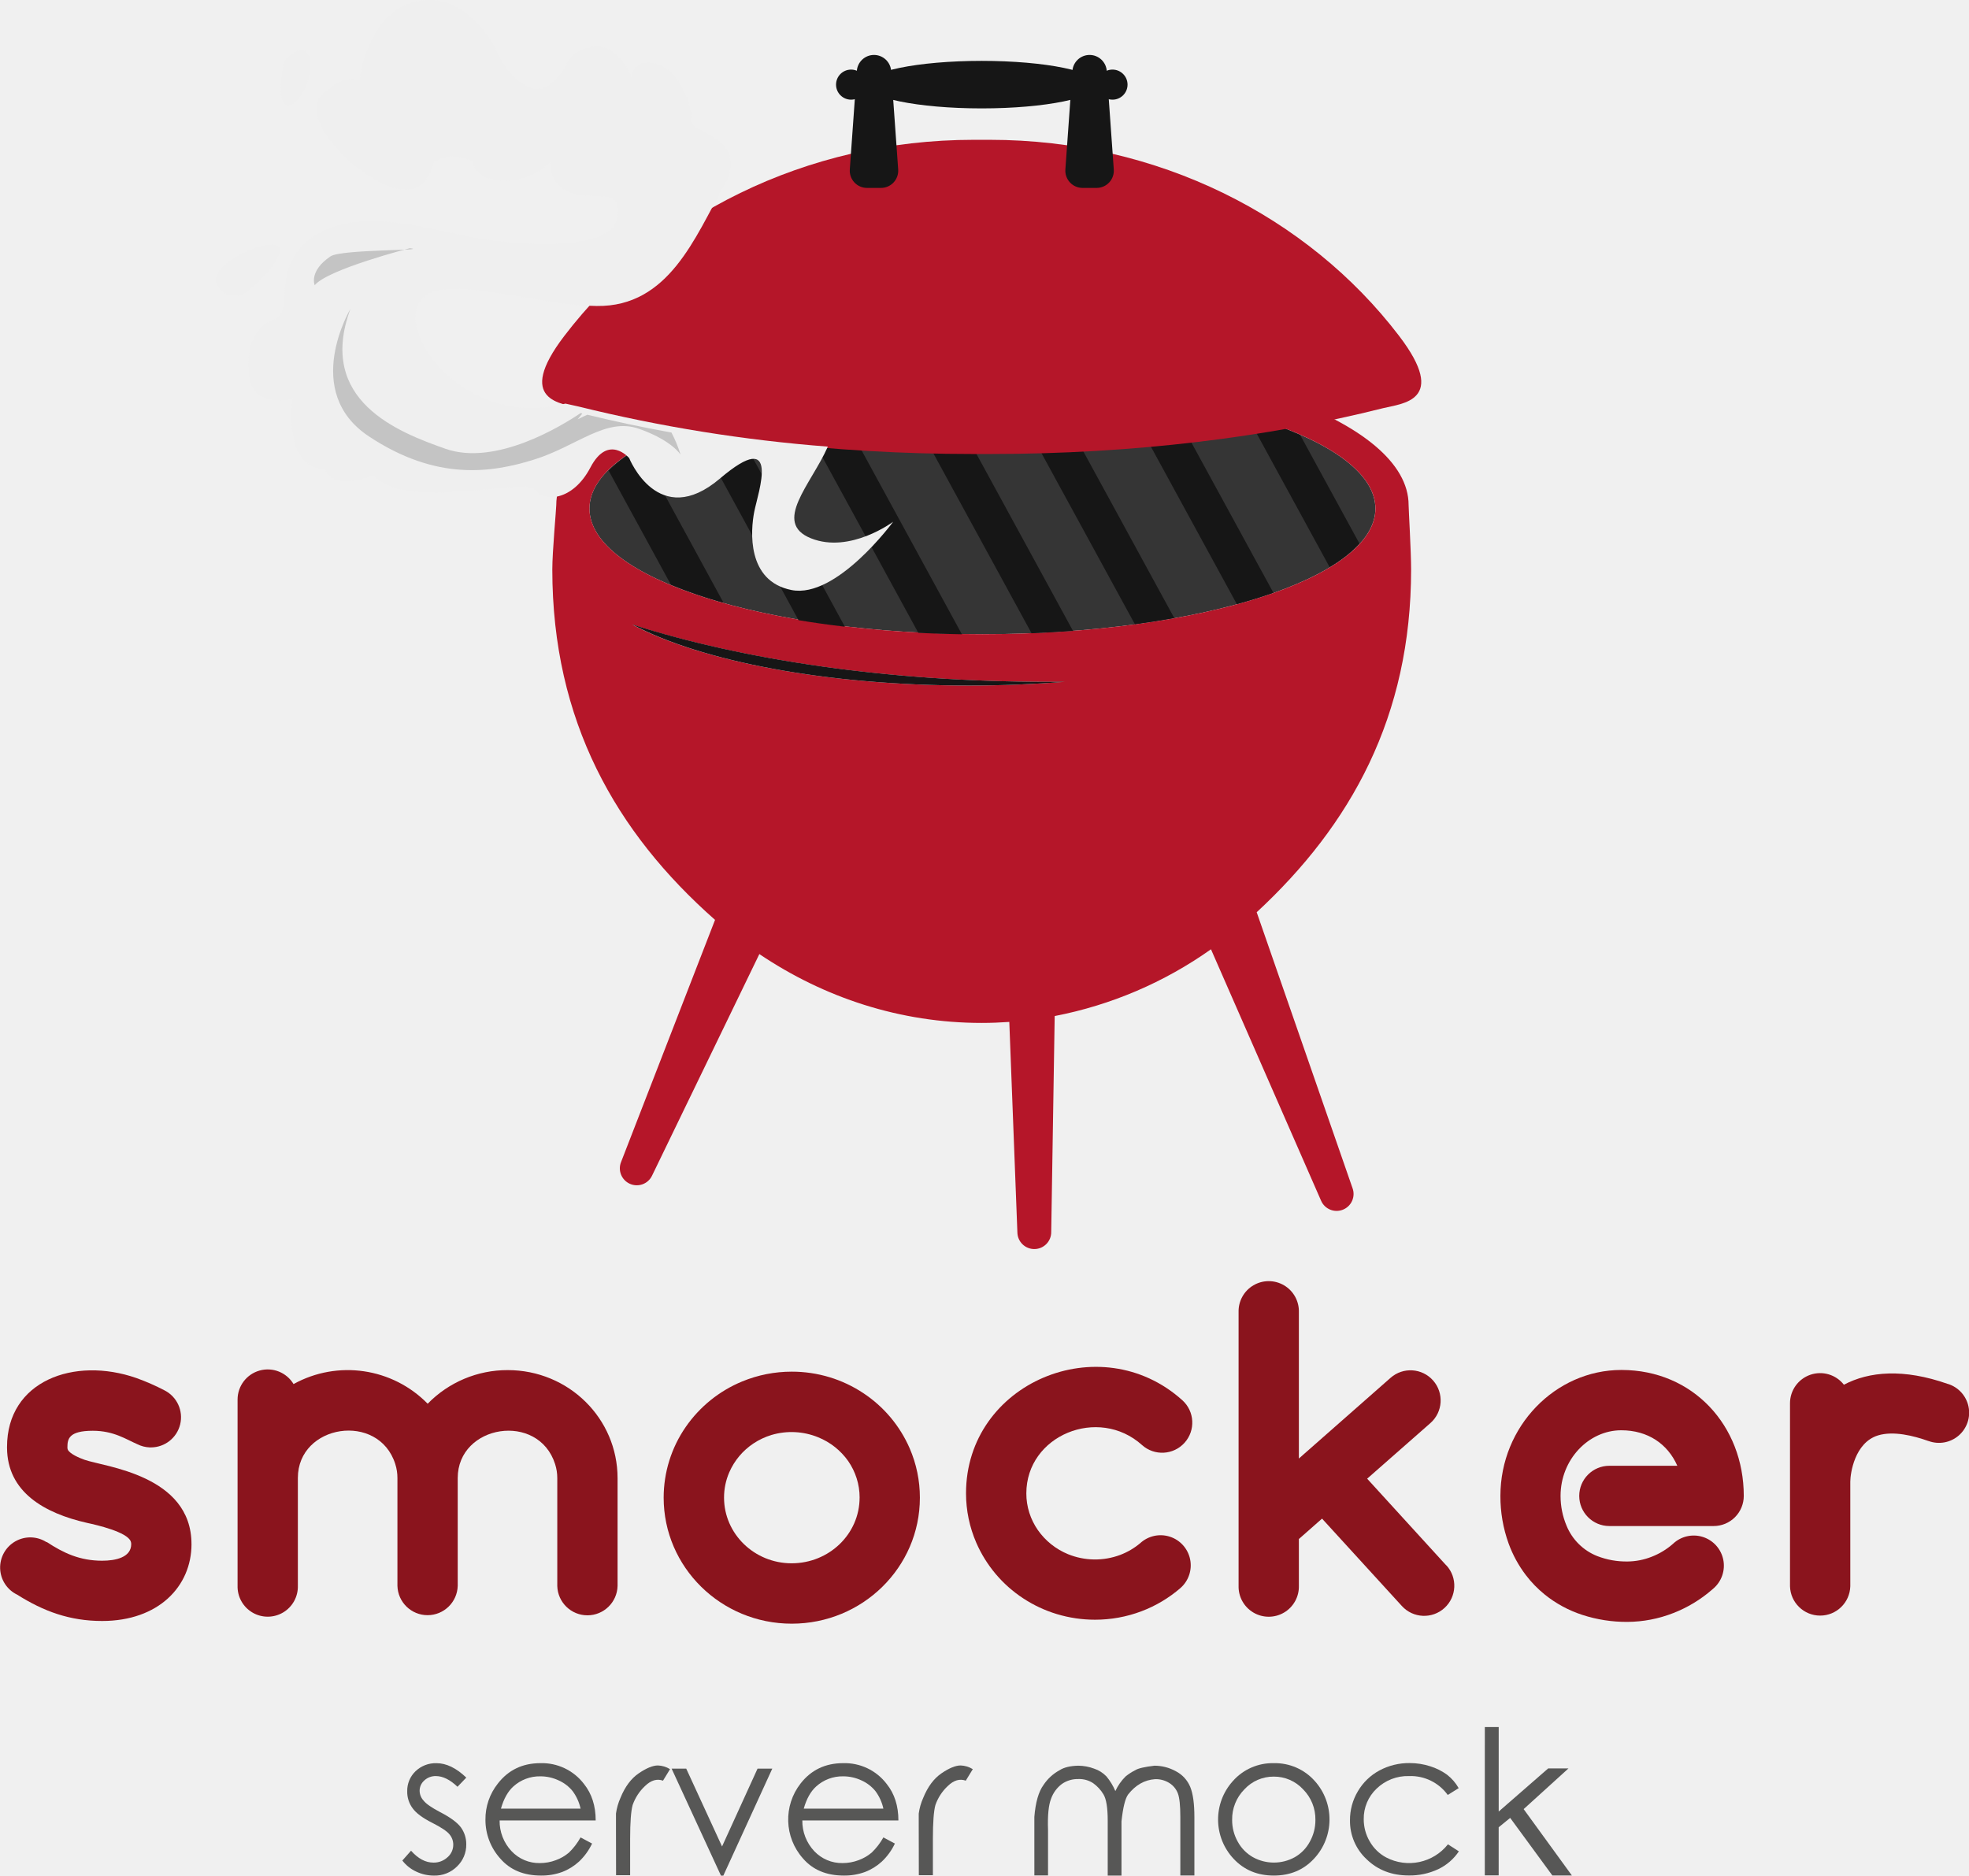
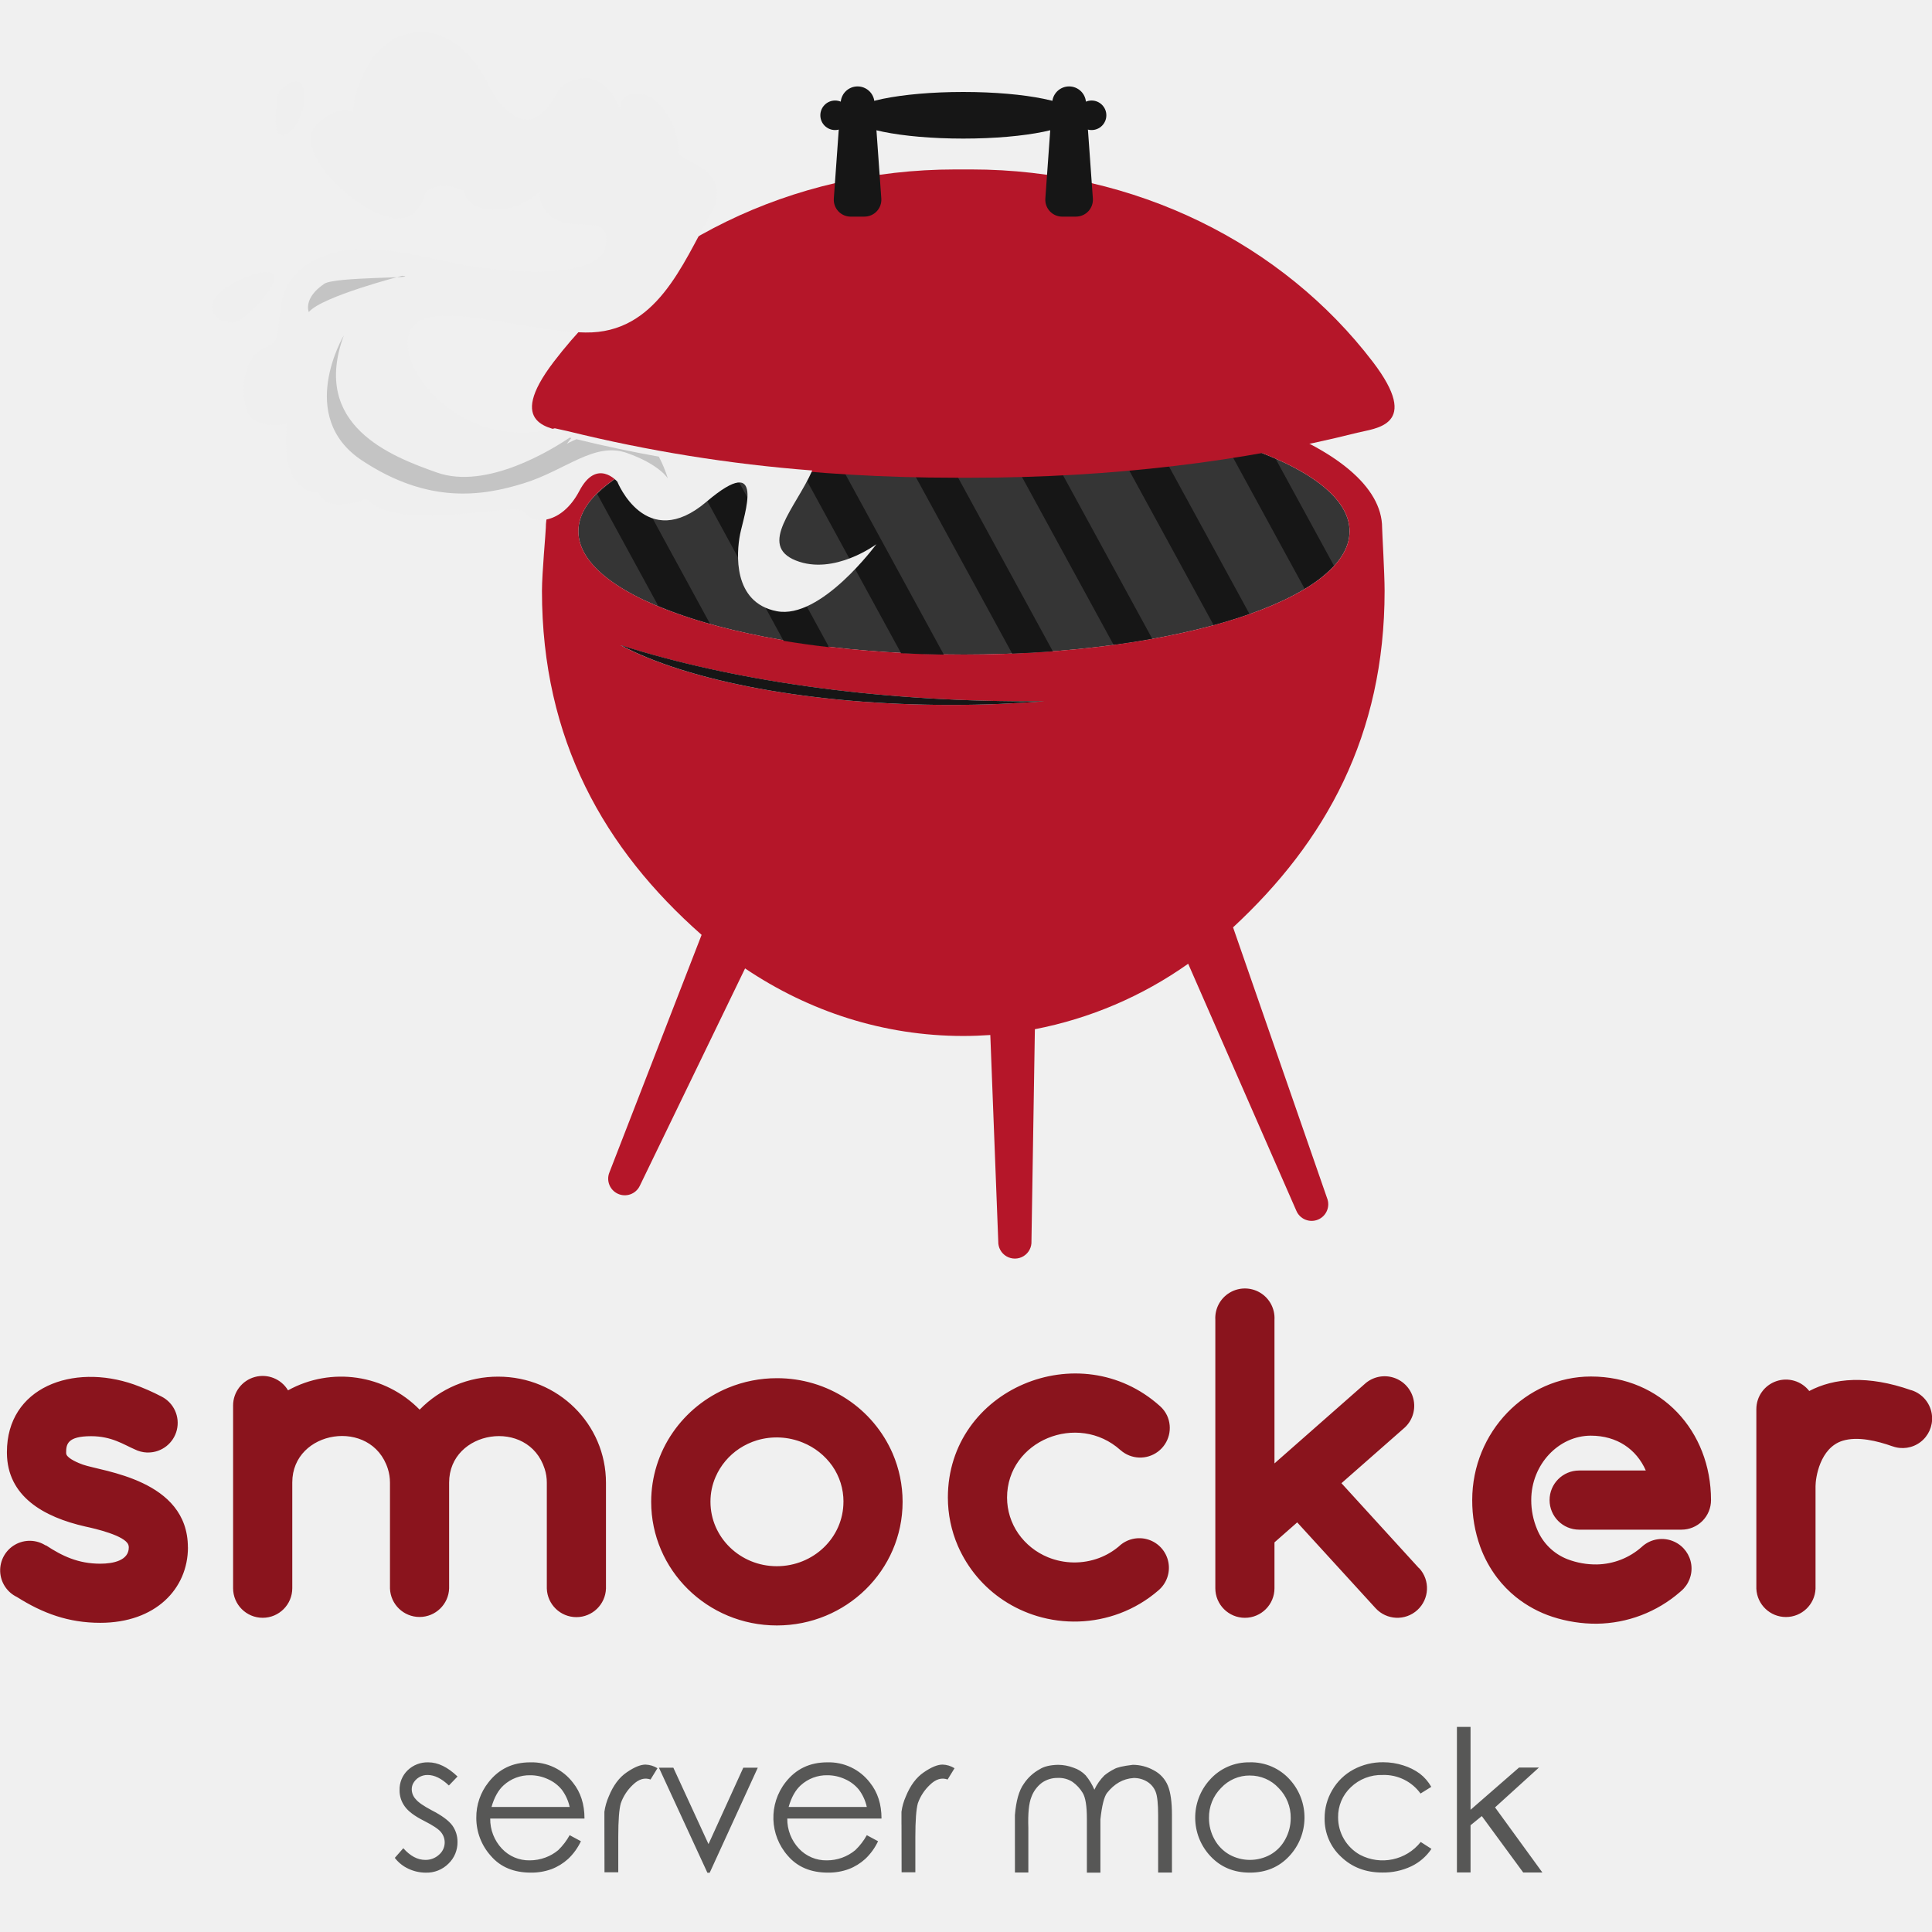
- <svg xmlns="http://www.w3.org/2000/svg" viewBox="0 0 840.31 800.5">
+ <svg xmlns="http://www.w3.org/2000/svg" width="60" height="60" fill="none" viewBox="0 0 60 60">
+   <g clip-path="url(#a)">
+     <path d="M29.937 20.328c6.613 0 11.975-1.714 11.975-3.829 0-2.114-5.362-3.828-11.975-3.828-6.614 0-11.975 1.714-11.975 3.828 0 2.115 5.361 3.829 11.975 3.829Z" fill="#353535" />
+     <path d="M38.294 28.8C41.17 26.135 43 22.836 43 18.352c0-.544-.077-1.843-.077-1.96 0-2.56-5.814-4.633-12.986-4.633-7.173 0-12.986 2.07-12.986 4.632 0 .118-.12 1.417-.12 1.961 0 4.618 1.937 8.018 4.958 10.681l-2.861 7.372a.516.516 0 0 0 .94.425l3.271-6.755c1.977 1.332 4.296 2.098 6.776 2.098.285 0 .563-.011.84-.03l.247 6.412a.516.516 0 1 0 1.031-.012l.106-6.58A12.26 12.26 0 0 0 36.9 29.93l3.356 7.664a.516.516 0 0 0 .956-.389L38.294 28.8Zm-8.76-6.908c-4.359 0-8.173-.744-10.268-1.856 3.418 1.088 7.835 1.743 12.66 1.743h.515c-.93.072-1.904.113-2.907.113Zm.403-1.565c-6.614 0-11.975-1.714-11.975-3.828s5.361-3.828 11.975-3.828c6.613 0 11.976 1.713 11.976 3.828 0 2.115-5.362 3.828-11.976 3.828Z" fill="#B51629" />
+     <path d="M29.534 21.892c1 0 1.977-.04 2.907-.114h-.516c-4.824 0-9.241-.657-12.659-1.746 2.095 1.116 5.909 1.86 10.268 1.86ZM34.143 12.913l3.546 6.498c.395-.108.766-.223 1.114-.346l-3.245-5.946a30.028 30.028 0 0 0-1.415-.206ZM37.999 13.672l2.516 4.609c.336-.194.643-.434.911-.714l-1.807-3.312a13.222 13.222 0 0 0-1.62-.583ZM30.569 12.67l4.014 7.355c.413-.056.813-.119 1.2-.19L31.9 12.719c-.436-.023-.88-.039-1.33-.047ZM24.083 13.14l3.901 7.147c.435.022.878.036 1.327.043l-4.024-7.377c-.413.055-.814.117-1.204.187ZM18.547 15.342l1.897 3.476c.523.216 1.058.4 1.604.55l-2.57-4.716c-.34.189-.653.42-.931.69ZM21.054 13.892l3.28 6.009c.454.076.925.142 1.412.198l-3.57-6.546c-.398.105-.772.219-1.122.339ZM27.315 12.751l4.12 7.548c.428-.017.849-.041 1.262-.071l-4.114-7.542c-.43.017-.852.039-1.268.065Z" fill="#161616" />
+     <path d="M42.632 11.235c-2.785-3.646-7.354-5.973-12.471-5.973h-.492c-5.117 0-9.685 2.327-12.471 5.973-1.524 1.996-.077 2.063.485 2.205 3.524.888 7.612 1.396 11.973 1.396h.519c4.36 0 8.448-.508 11.972-1.396.562-.143 2.01-.209.485-2.205Z" fill="#B51629" />
+     <path d="M24.716 17.407c-1.191-.475 0-1.643.507-2.79v-.006a46.61 46.61 0 0 1-7.587-1.22c-.11-.028-.256-.053-.406-.09-2.747.726-4.784-1.634-4.551-2.832.273-1.391 3.304-.174 5.505-.143 2.2.03 3.004-2.119 3.863-3.635.859-1.517-1.071-1.635-.995-2.031.075-.396-.363-1.584-1.096-1.73-.735-.147-.694.465-.694.465s-.398-1.143-1.277-.953c-.88.189-.53.658-1.316 1.186-.529.357-1.245-.407-1.518-1.039 0 0-1.05-2.309-2.97-1.361-.286.214-.527.428-.665.652-.553.908-.556 1.603-.556 1.603s-.367-.311-1.116.374c-.749.686.796 2.35 2 2.814 1.203.465 1.328-.692 1.405-.743.52-.35 1.163 0 1.163 0s0 .536.903.578a1.977 1.977 0 0 0 1.464-.578s-.137.562.518.905c.655.342 1.714-.214 1.511.818-.203 1.033-3.016.852-4.498.561-1.483-.29-3.421-.899-4.761 0-1.34.9-.548 2.314-1.206 2.532-.659.219-.882 1.017-.724 1.85.157.834 1.293.562 1.293.562s-.142 1.148.215 1.687c.357.54.758.429.758.429.245.73 1.5.221 1.5.221 1.084 1.116 4.647.03 4.911.424.264.393 1.152.366 1.696-.67.544-1.038 1.18-.287 1.18-.287s.888 2.22 2.767.624c1.879-1.597 1.16.428 1.045 1.007-.114.58-.235 2.122 1.137 2.39 1.372.27 3.095-2.08 3.095-2.08s-1.31.98-2.5.506Z" fill="#EFEFEF" />
+     <path d="M9.59 9.692s-.188-.428.483-.88c.327-.22 3.063-.172 2.415-.247 0 0-2.492.637-2.898 1.127Z" fill="#C4C4C4" />
+     <path d="M6.595 9.645a.51.51 0 0 0 .168.234.655.655 0 0 0 .578.109c.315-.082 1.62-1.41 1.033-1.526-.468-.091-1.964.58-1.779 1.183ZM8.655 2.858s-.353 1.713.297 1.278c.65-.436.78-2.366-.297-1.278Z" fill="#EFEFEF" />
+     <path d="M29.915 4.304c1.948 0 3.527-.324 3.527-.724 0-.4-1.58-.724-3.527-.724-1.948 0-3.527.325-3.527.724 0 .4 1.579.724 3.527.724Z" fill="#161616" />
+     <path d="M33.9 4.039a.458.458 0 1 0 0-.917.458.458 0 0 0 0 .917ZM25.935 4.039a.458.458 0 1 0 0-.917.458.458 0 0 0 0 .917Z" fill="#161616" />
+     <path d="M26.84 6.728h-.421a.525.525 0 0 1-.524-.561l.215-3.004a.525.525 0 0 1 1.046 0l.214 3.004a.525.525 0 0 1-.53.56ZM33.416 6.728h-.428a.525.525 0 0 1-.524-.561l.215-3.004a.525.525 0 0 1 1.046 0l.215 3.004a.525.525 0 0 1-.524.56Z" fill="#161616" />
+     <path d="M17.9 13.64c-.185.08-.298.142-.298.142l.143-.18-.053-.012c-.552.373-2.578 1.63-4.12 1.086-1.431-.505-3.927-1.46-2.894-4.26 0 0-1.5 2.515.561 3.882 2.062 1.367 3.733 1.114 5.036.708 1.303-.406 2.184-1.295 3.196-.938 1.013.357 1.27.791 1.27.791a4.047 4.047 0 0 0-.28-.677 42.035 42.035 0 0 1-2.561-.543Z" fill="#C4C4C4" />
+     <path d="M5.835 48.055c0-2.11-2.658-2.356-3.262-2.57-.137-.048-.455-.18-.51-.314a.183.183 0 0 1-.009-.062c0-.255.04-.507.774-.507.642 0 1.013.261 1.356.409.117.059.246.092.377.098H4.6a.919.919 0 0 0 .422-1.735 6.852 6.852 0 0 0-.864-.379c-1.901-.663-3.943.09-3.943 2.099V45.115a.05.05 0 0 1 0 .01c.01 1.34 1.128 1.988 2.444 2.285.293.062 1.22.278 1.326.563.01.026.015.054.015.082 0 .407-.48.507-.887.507-.68 0-1.176-.234-1.689-.572l-.004.007a.918.918 0 1 0-.893 1.6c.801.506 1.599.801 2.586.801 1.718 0 2.723-1.056 2.724-2.342h-.001ZM15.472 42.753a3.39 3.39 0 0 0-2.44 1.025 3.411 3.411 0 0 0-4.087-.6.918.918 0 0 0-1.706.473v5.672a.919.919 0 1 0 1.838 0v-3.285c0-1.634 2.46-2.02 2.968-.423.044.138.066.283.066.428v3.285a.919.919 0 0 0 1.837 0v-3.285c0-1.633 2.46-2.025 2.968-.424.044.137.066.28.066.424v3.29a.919.919 0 0 0 1.837 0v-3.285c0-1.821-1.49-3.295-3.347-3.295ZM28.031 46.637c0-.515-.106-1.026-.31-1.5a3.86 3.86 0 0 0-1.419-1.686 3.92 3.92 0 0 0-2.174-.65 3.96 3.96 0 0 0-1.514.298 3.897 3.897 0 0 0-1.718 1.386 3.788 3.788 0 0 0-.673 2.155c0 2.115 1.743 3.84 3.904 3.84 2.153 0 3.902-1.713 3.904-3.835v-.008Zm-1.837 0c0 1.115-.933 2.003-2.07 2.003-1.139 0-2.06-.898-2.06-2.001-.001-.266.053-.529.159-.772.156-.36.414-.666.741-.882.168-.11.35-.196.543-.255.47-.14.974-.115 1.428.072.367.149.684.4.913.724a1.936 1.936 0 0 1 .347 1.111h-.001ZM34.8 45.036a.92.92 0 0 0 1.442-1.08.917.917 0 0 0-.215-.286c-2.499-2.246-6.59-.531-6.59 2.838 0 .519.107 1.032.313 1.507.302.691.798 1.28 1.428 1.693.318.209.664.37 1.027.48a4.017 4.017 0 0 0 2.577-.086 3.946 3.946 0 0 0 1.19-.708.919.919 0 1 0-1.228-1.366 2.116 2.116 0 0 1-.61.357 2.182 2.182 0 0 1-1.589-.023 2.091 2.091 0 0 1-.92-.735 1.965 1.965 0 0 1-.35-1.116c0-1.773 2.198-2.668 3.524-1.475ZM44.07 48.704l-2.41-2.642 1.928-1.695a.919.919 0 1 0-1.214-1.379l-2.62 2.306-.008.007-.01.008-.156.139v-4.461a.92.92 0 1 0-1.837 0V49.324a.918.918 0 1 0 1.837 0V47.9l.706-.621 2.433 2.664a.919.919 0 0 0 1.357-1.24h-.005ZM49.41 42.749h-.004c-2.013 0-3.685 1.722-3.685 3.837-.002.495.082.987.25 1.453.126.345.303.669.525.961.17.222.365.423.582.598.34.271.724.48 1.137.614.444.144.908.217 1.375.214a4.015 4.015 0 0 0 2.582-.983l.02-.018.012-.01a.916.916 0 0 0-.199-1.532.917.917 0 0 0-1.024.162 2.157 2.157 0 0 1-1.385.54 2.453 2.453 0 0 1-.919-.163 1.675 1.675 0 0 1-.941-.928 2.33 2.33 0 0 1-.182-.908c0-1.111.857-2 1.849-2 .814 0 1.417.42 1.709 1.082h-2.07a.918.918 0 0 0 0 1.837h3.177a.917.917 0 0 0 .918-.918c0-2.142-1.547-3.838-3.727-3.838ZM59.354 43.174c-1.35-.474-2.398-.38-3.166.025a.918.918 0 0 0-1.643.564v5.578a.92.92 0 0 0 1.838 0V46.153c0-.247.13-1.19.844-1.41.467-.143 1.078.007 1.54.172h.004a.917.917 0 0 0 1.23-.933.92.92 0 0 0-.646-.81l-.001.002Z" fill="#8A141D" />
+     <path d="m14.21 55.17-.269.28c-.227-.217-.447-.326-.66-.326a.5.5 0 0 0-.458.277.416.416 0 0 0-.036.174c.003.111.046.217.122.298.08.1.247.214.5.348.312.16.524.317.636.467.108.15.165.33.163.514a.913.913 0 0 1-.281.676.956.956 0 0 1-.703.279c-.186 0-.37-.041-.54-.121a1.128 1.128 0 0 1-.423-.338l.264-.3c.215.242.442.363.682.363a.61.61 0 0 0 .428-.162.5.5 0 0 0 .06-.7c-.076-.096-.252-.212-.526-.351-.294-.148-.494-.298-.6-.45a.833.833 0 0 1-.16-.505.822.822 0 0 1 .253-.617.884.884 0 0 1 .639-.245c.299 0 .601.146.908.44ZM17.691 56.993l.35.188a1.824 1.824 0 0 1-.398.55c-.15.136-.324.244-.514.316a1.813 1.813 0 0 1-.642.109c-.531 0-.947-.174-1.245-.522a1.757 1.757 0 0 1-.45-1.179 1.74 1.74 0 0 1 .38-1.106c.321-.412.752-.618 1.294-.618a1.607 1.607 0 0 1 1.329.633c.238.297.357.668.357 1.112h-2.928c-.005.347.125.682.363.935a1.152 1.152 0 0 0 .865.364c.165 0 .33-.03.485-.087.145-.053.28-.131.4-.231.14-.136.26-.292.354-.464Zm0-.877a1.385 1.385 0 0 0-.244-.536 1.149 1.149 0 0 0-.425-.324 1.302 1.302 0 0 0-.556-.124 1.19 1.19 0 0 0-.823.31c-.167.15-.293.375-.378.674h2.426ZM18.77 56.66v-.393c.023-.166.07-.327.137-.48.139-.34.325-.59.56-.748.234-.16.428-.239.582-.238.13.005.258.043.369.113l-.215.35c-.184-.067-.367-.012-.548.164-.17.159-.3.357-.376.577-.052.184-.078.53-.078 1.037v1.103h-.428l-.003-1.485ZM20.465 54.897h.446l1.092 2.373 1.081-2.373h.45L22.04 58.16h-.071l-1.505-3.262ZM26.919 56.993l.35.188a1.822 1.822 0 0 1-.398.55c-.15.136-.324.244-.514.316a1.814 1.814 0 0 1-.643.109c-.531 0-.947-.174-1.246-.522a1.785 1.785 0 0 1-.071-2.285c.321-.412.752-.618 1.294-.618a1.607 1.607 0 0 1 1.328.633c.238.297.357.668.357 1.112H24.45c-.005.347.125.682.363.935a1.154 1.154 0 0 0 .865.364 1.377 1.377 0 0 0 .885-.318 1.97 1.97 0 0 0 .357-.464Zm0-.877a1.382 1.382 0 0 0-.245-.536c-.114-.14-.26-.251-.424-.324a1.302 1.302 0 0 0-.557-.124 1.19 1.19 0 0 0-.823.31c-.167.15-.293.375-.378.674h2.427ZM27.996 56.66v-.393c.022-.166.069-.327.137-.48.139-.34.325-.59.559-.748.233-.16.427-.239.582-.238.131.004.258.043.37.113l-.215.35c-.184-.067-.367-.012-.548.164-.17.159-.3.357-.377.577-.05.184-.077.53-.077 1.037v1.103H28l-.003-1.485ZM31.519 56.89v-.521c.036-.444.129-.77.28-.976.124-.187.293-.341.49-.448.133-.086.322-.131.568-.137.165.001.328.031.482.09a.921.921 0 0 1 .377.237c.112.135.203.285.271.446a1.52 1.52 0 0 1 .313-.446c.093-.075.193-.14.3-.193.084-.053.276-.098.58-.134.228 0 .452.059.651.17a.942.942 0 0 1 .438.477c.085.205.127.51.127.917v1.781h-.429v-1.781c0-.349-.025-.589-.075-.72a.643.643 0 0 0-.255-.314.773.773 0 0 0-.437-.12c-.321.022-.595.177-.823.467-.09.122-.157.395-.203.817v1.654h-.42v-1.675c0-.392-.043-.66-.13-.801a1.126 1.126 0 0 0-.312-.339.77.77 0 0 0-.452-.126.84.84 0 0 0-.5.148.97.97 0 0 0-.329.444c-.08.198-.11.518-.095.962v1.383h-.416l-.001-1.263ZM38.816 54.73a1.621 1.621 0 0 1 1.248.545 1.753 1.753 0 0 1-.027 2.371c-.317.34-.724.51-1.221.51-.498 0-.906-.17-1.224-.51a1.75 1.75 0 0 1-.025-2.368 1.614 1.614 0 0 1 1.249-.547Zm0 .41a1.206 1.206 0 0 0-.896.388 1.29 1.29 0 0 0-.374.933c-.001.232.058.46.17.662.108.198.268.361.463.473a1.318 1.318 0 0 0 1.277 0 1.19 1.19 0 0 0 .458-.472c.112-.203.171-.43.17-.662a1.291 1.291 0 0 0-.375-.934 1.203 1.203 0 0 0-.893-.387ZM44.45 55.492l-.334.208a1.393 1.393 0 0 0-1.177-.576 1.364 1.364 0 0 0-.992.384 1.255 1.255 0 0 0-.391.932 1.328 1.328 0 0 0 .681 1.163 1.51 1.51 0 0 0 1.885-.399l.333.214a1.564 1.564 0 0 1-.628.543 2.031 2.031 0 0 1-.9.192c-.514 0-.94-.163-1.28-.49a1.593 1.593 0 0 1-.51-1.193c-.002-.31.081-.615.24-.882.156-.267.382-.486.654-.633.285-.153.604-.231.928-.227.211 0 .422.033.623.098.184.057.357.143.513.257.144.111.264.25.354.409ZM45.246 53.63h.423v2.575l1.507-1.313h.618L46.43 56.13l1.47 2.022h-.595L46.019 56.4l-.35.285v1.466h-.423v-4.52Z" fill="#575756" />
+   </g>
  <defs>
-     <style>.cls-1{fill:#353535;}.cls-2{fill:#b51629;}.cls-3{fill:#161616;}.cls-4{fill:#efefef;}.cls-5{fill:#c4c4c4;}.cls-6{fill:#8a141d;}.cls-7{fill:#575756;}</style>
+     <clipPath id="a">
+       <path fill="#fff" transform="translate(0 .001)" d="M0 0h60v60H0z" />
+     </clipPath>
  </defs>
-   <g id="Camada_2" data-name="Camada 2">
-     <g id="Camada_2-2" data-name="Camada 2">
-       <ellipse class="cls-1" cx="419.27" cy="217.05" rx="167.71" ry="53.62" />
-       <path class="cls-2" d="M536.32,389.33C576.59,352,602.22,305.8,602.22,243c0-7.62-1.07-25.81-1.07-27.46,0-35.84-81.43-64.88-181.88-64.88s-181.87,29-181.87,64.88c0,1.65-1.69,19.84-1.69,27.46,0,64.67,27.14,112.29,69.45,149.59L265.09,495.84a7.23,7.23,0,0,0,3.7,9.38h0a7.21,7.21,0,0,0,9.47-3.44l45.81-94.6c27.68,18.65,60.16,29.39,94.89,29.39,4,0,7.89-.16,11.78-.43l3.45,89.8a7.22,7.22,0,0,0,14.44-.16l1.48-92.15a171.69,171.69,0,0,0,66.7-28.49l47,107.33a7.22,7.22,0,0,0,9.34,3.79h0a7.22,7.22,0,0,0,4.05-9.23ZM413.63,292.58c-61.05,0-114.47-10.43-143.8-26C317.69,281.82,379.55,291,447.12,291q3.61,0,7.22,0C441.31,292,427.67,292.58,413.63,292.58Zm5.64-21.92c-92.62,0-167.71-24-167.71-53.61s75.09-53.62,167.71-53.62S587,187.43,587,217.05,511.9,270.66,419.27,270.66Z" />
-       <path class="cls-3" d="M413.63,292.58c14,0,27.68-.56,40.71-1.6q-3.6,0-7.22,0c-67.57,0-129.43-9.2-177.29-24.46C299.16,282.15,352.58,292.58,413.63,292.58Z" />
-       <path class="cls-3" d="M478.18,166.83l49.66,91q8.29-2.26,15.61-4.85L498,169.71Q488.44,168.08,478.18,166.83Z" />
-       <path class="cls-3" d="M532.18,177.46,567.42,242A57,57,0,0,0,580.18,232l-25.31-46.38A185.34,185.34,0,0,0,532.18,177.46Z" />
-       <path class="cls-3" d="M428.12,163.43l56.22,103q8.67-1.17,16.81-2.65l-54.4-99.69Q437.59,163.61,428.12,163.43Z" />
-       <path class="cls-3" d="M337.29,170l54.63,100.1q9.15.46,18.59.6L354.15,167.38Q345.47,168.54,337.29,170Z" />
-       <path class="cls-3" d="M259.75,200.85l26.57,48.68a196.8,196.8,0,0,0,22.46,7.71l-36-66.06A62.24,62.24,0,0,0,259.75,200.85Z" />
-       <path class="cls-3" d="M294.86,180.53l45.93,84.16q9.56,1.59,19.78,2.78l-50-91.68C305,177.26,299.76,178.85,294.86,180.53Z" />
-       <path class="cls-3" d="M382.55,164.56l57.69,105.71q9-.37,17.69-1L400.31,163.65Q391.28,164,382.55,164.56Z" />
-       <path class="cls-2" d="M597.07,143.33c-39-51.07-103-83.66-174.66-83.66l-3.45,0-3.44,0c-71.67,0-135.64,32.59-174.66,83.66-21.35,27.95-1.08,28.88,6.8,30.87,49.35,12.44,106.6,19.56,167.67,19.56l3.63,0,3.64,0c61.07,0,118.32-7.12,167.67-19.56C598.15,172.21,618.42,171.28,597.07,143.33Z" />
-       <path class="cls-4" d="M346.15,229.76c-16.68-6.65,0-23,7.1-39.06a.36.36,0,0,0,0-.09A652.78,652.78,0,0,1,247,173.52c-1.55-.4-3.59-.75-5.69-1.27-38.47,10.17-67-22.87-63.74-39.66,3.83-19.48,46.28-2.43,77.1-2s42.07-29.67,54.1-50.91-15-22.9-13.94-28.44S289.76,29.05,279.48,27s-9.71,6.52-9.71,6.52-5.57-16-17.89-13.35-7.43,9.22-18.43,16.61c-7.4,5-17.44-5.7-21.26-14.54,0,0-14.69-32.34-41.6-19.07-4,3-7.38,6-9.31,9.13-7.74,12.72-7.78,22.45-7.78,22.45S148.36,30.4,137.87,40s11.15,32.91,28,39.41S184.47,69.71,185.55,69c7.3-4.9,16.29,0,16.29,0s0,7.5,12.65,8.1A27.69,27.69,0,0,0,235,69s-1.92,7.87,7.25,12.67,24-3,21.16,11.46-42.24,11.93-63,7.86-47.91-12.59-66.68,0-7.67,32.4-16.89,35.46-12.35,14.24-10.14,25.91,18.12,7.87,18.12,7.87-2,16.08,3,23.63,10.62,6,10.62,6c3.43,10.23,21,3.1,21,3.1,15.19,15.63,65.09.42,68.79,5.93s16.13,5.13,23.75-9.39,16.53-4,16.53-4,12.44,31.09,38.75,8.73,16.24,6,14.64,14.11-3.3,29.71,15.92,33.48,43.35-29.14,43.35-29.14S362.82,236.4,346.15,229.76Z" />
-       <path class="cls-5" d="M134.31,121.72s-2.63-6,6.76-12.32c4.58-3.08,42.9-2.42,33.83-3.47C174.9,105.93,140,114.85,134.31,121.72Z" />
-       <path class="cls-4" d="M92.37,121.06a7.15,7.15,0,0,0,2.35,3.27,9.17,9.17,0,0,0,8.09,1.53c4.41-1.15,22.69-19.75,14.47-21.37C110.73,103.21,89.77,112.62,92.37,121.06Z" />
-       <path class="cls-4" d="M121.21,26s-4.94,24,4.16,17.9S136.31,10.76,121.21,26Z" />
-       <ellipse class="cls-3" cx="418.96" cy="36.12" rx="49.4" ry="10.14" />
-       <circle class="cls-3" cx="474.78" cy="36.12" r="6.42" />
-       <circle class="cls-3" cx="363.22" cy="36.12" r="6.42" />
-       <path class="cls-3" d="M375.89,80.2H370a7.35,7.35,0,0,1-7.33-7.86l3-42.06a7.35,7.35,0,0,1,7.32-6.83h0a7.35,7.35,0,0,1,7.33,6.83l3,42.06A7.35,7.35,0,0,1,375.89,80.2Z" />
-       <path class="cls-3" d="M468,80.2H462a7.35,7.35,0,0,1-7.33-7.86l3-42.06A7.35,7.35,0,0,1,465,23.45h0a7.35,7.35,0,0,1,7.33,6.83l3,42.06A7.35,7.35,0,0,1,468,80.2Z" />
-       <path class="cls-5" d="M250.69,177c-2.59,1.13-4.17,2-4.17,2l2-2.52-.74-.18c-7.73,5.23-36.11,22.83-57.7,15.22-20.05-7.07-55-20.45-40.54-59.66,0,0-21,35.22,7.87,54.36s52.28,15.61,70.53,9.92S258.52,178,272.7,183s17.77,11.08,17.77,11.08a56.78,56.78,0,0,0-3.91-9.48Q268.14,181.28,250.69,177Z" />
-       <polygon class="cls-6" points="81.72 659 81.72 659 81.72 659 81.72 659" />
-       <path class="cls-6" d="M81.72,659h0c0-29.56-37.22-33-45.68-36-1.92-.67-6.38-2.51-7.14-4.4a2.55,2.55,0,0,1-.13-.87h0c0-3.57.55-7.1,10.83-7.1,9,0,14.19,3.66,19,5.73a12.87,12.87,0,0,0,5.28,1.37h.53a12.87,12.87,0,0,0,5.91-24.29h0a95.89,95.89,0,0,0-12.1-5.31C31.59,578.84,3,589.39,3,617.52h0c0,.07,0,.13,0,.19v.11a.71.71,0,0,1,0,.14c.13,18.76,15.8,27.84,34.22,32,4.11.87,17.1,3.89,18.57,7.88A3.25,3.25,0,0,1,56,659c0,5.7-6.71,7.09-12.41,7.09-9.54,0-16.48-3.28-23.66-8l-.06.09a12.86,12.86,0,1,0-12.5,22.42c11.22,7.08,22.39,11.21,36.22,11.21,24.06,0,38.13-14.79,38.14-32.8v0Z" />
-       <path class="cls-6" d="M216.68,584.74a47.49,47.49,0,0,0-34.16,14.35h0a47.77,47.77,0,0,0-57.24-8.39h0a12.86,12.86,0,0,0-23.89,6.62v79.43a12.87,12.87,0,1,0,25.73,0v-46c0-22.89,34.47-28.29,41.57-5.93a19.37,19.37,0,0,1,.92,6h0v46h0a12.87,12.87,0,0,0,25.73,0h0v-46h0v0c0-22.87,34.45-28.36,41.57-5.94a19.33,19.33,0,0,1,.92,5.94v46.06h0a12.87,12.87,0,0,0,25.73,0h0v-46h0C263.57,605.38,242.69,584.74,216.68,584.74Z" />
-       <path class="cls-6" d="M392.58,639.14a52.86,52.86,0,0,0-4.35-21,54.06,54.06,0,0,0-19.86-23.62,54.92,54.92,0,0,0-14.29-6.73,55.5,55.5,0,0,0-16.17-2.39h0a55.46,55.46,0,0,0-21.19,4.19A54.59,54.59,0,0,0,292.65,609a53.07,53.07,0,0,0-9.42,30.18h0c0,29.62,24.41,53.78,54.67,53.78h0c30.15,0,54.65-24,54.68-53.72v-.06Zm-25.73,0c0,15.61-13.06,28.05-29,28.05S309,654.61,309,639.16v0h0a27,27,0,0,1,2.23-10.81A28.38,28.38,0,0,1,321.62,616a29.24,29.24,0,0,1,7.6-3.57,30.06,30.06,0,0,1,20,1A29,29,0,0,1,362,623.58a27.77,27.77,0,0,1,3.58,7.29,27.16,27.16,0,0,1,1.28,8.27Z" />
-       <path class="cls-6" d="M487.37,616.71h0a12.86,12.86,0,1,0,17.2-19.13h0c-35-31.46-92.31-7.44-92.3,39.75a52.89,52.89,0,0,0,4.39,21.11,54.27,54.27,0,0,0,20,23.7,55.17,55.17,0,0,0,14.38,6.73,56.23,56.23,0,0,0,16.27,2.4h0a56,56,0,0,0,19.81-3.6,55.25,55.25,0,0,0,16.67-9.93l0,0a12.86,12.86,0,1,0-17.2-19.12,29.65,29.65,0,0,1-8.54,5,30.56,30.56,0,0,1-22.25-.32A29.29,29.29,0,0,1,442.92,653a27.52,27.52,0,0,1-3.62-7.33,27,27,0,0,1-1.29-8.3C438,612.54,468.79,600,487.37,616.71Z" />
-       <path class="cls-6" d="M617.22,668.08l-33.76-37,27-23.74h0a12.86,12.86,0,1,0-17-19.31h0l-36.7,32.3,0,0-.11.09-.13.12h0l-2.2,1.94V560a12.87,12.87,0,1,0-25.73,0h0v91.16h0v25.54h0v.07a12.87,12.87,0,1,0,25.73,0v-.07h0V656.83l9.89-8.71h0l34.08,37.31h0a12.86,12.86,0,0,0,19-17.35Z" />
-       <path class="cls-6" d="M692,584.68h-.06c-28.19,0-51.61,24.12-51.61,53.74h0a59,59,0,0,0,3.51,20.35,51.11,51.11,0,0,0,7.35,13.46,48.5,48.5,0,0,0,8.15,8.37,50.36,50.36,0,0,0,15.92,8.6,61,61,0,0,0,19.25,3h0a54.43,54.43,0,0,0,19.6-3.77,56.22,56.22,0,0,0,16.56-10l.29-.25.16-.14h0A12.86,12.86,0,1,0,714,658.86h0a30.23,30.23,0,0,1-9.17,5.56,28.86,28.86,0,0,1-10.23,2h0a34.37,34.37,0,0,1-12.87-2.28,23.47,23.47,0,0,1-13.18-13A32.63,32.63,0,0,1,666,638.42c0-15.56,12-28,25.89-28,11.4,0,19.85,5.86,23.94,15.15h-29a12.86,12.86,0,1,0,0,25.72h44.5a12.85,12.85,0,0,0,12.86-12.86h0C744.19,608.44,722.52,584.68,692,584.68Z" />
-       <path class="cls-6" d="M831.26,590.64c-18.9-6.65-33.58-5.34-44.34.34h0a12.86,12.86,0,0,0-23,7.91v78h0V677a12.87,12.87,0,0,0,25.73,0v-.08h0V632.36c0-3.46,1.83-16.68,11.83-19.75,6.54-2,15.09.1,21.56,2.41h0l.06,0h0a12.87,12.87,0,1,0,8.17-24.4Z" />
-       <path class="cls-7" d="M199,758.65l-3.75,3.92Q190.47,758,186,758a7,7,0,0,0-4.92,1.87,5.84,5.84,0,0,0-2,4.45,6.34,6.34,0,0,0,1.71,4.17c1.11,1.41,3.46,3,7,4.87q6.57,3.38,8.91,6.54a12.15,12.15,0,0,1,2.29,7.2,12.79,12.79,0,0,1-3.94,9.47,13.4,13.4,0,0,1-9.84,3.9,17.53,17.53,0,0,1-7.56-1.69,15.79,15.79,0,0,1-5.94-4.73l3.71-4.2q4.5,5.08,9.54,5.08a8.53,8.53,0,0,0,6-2.27,7,7,0,0,0,2.48-5.31,6.83,6.83,0,0,0-1.63-4.5q-1.62-2-7.37-4.91-6.19-3.12-8.41-6.29a11.67,11.67,0,0,1-2.24-7.08,11.51,11.51,0,0,1,3.55-8.64,12.38,12.38,0,0,1,8.94-3.43Q192.56,752.49,199,758.65Z" />
-       <path class="cls-7" d="M247.77,784.18l4.91,2.62a25.54,25.54,0,0,1-5.58,7.7,22.6,22.6,0,0,1-7.2,4.44,25.39,25.39,0,0,1-9,1.52q-11.16,0-17.44-7.31a24.61,24.61,0,0,1-6.29-16.51,24.36,24.36,0,0,1,5.33-15.49q6.73-8.65,18.11-8.66a22.51,22.51,0,0,1,18.61,8.87q5,6.24,5,15.57h-41a18.68,18.68,0,0,0,5.08,13.1,16.14,16.14,0,0,0,12.11,5.1,19.2,19.2,0,0,0,6.79-1.23,18.29,18.29,0,0,0,5.6-3.23A27.62,27.62,0,0,0,247.77,784.18Zm0-12.29a19.39,19.39,0,0,0-3.42-7.51,16.1,16.1,0,0,0-5.95-4.54,18.26,18.26,0,0,0-7.79-1.73,16.67,16.67,0,0,0-11.53,4.33q-3.5,3.16-5.29,9.45Z" />
-       <path class="cls-7" d="M262.88,779.51V774a24.93,24.93,0,0,1,1.92-6.71q2.91-7.15,7.83-10.49t8.16-3.33a10.46,10.46,0,0,1,5.16,1.58l-3,4.91q-3.87-1.41-7.68,2.29a20.21,20.21,0,0,0-5.27,8.08q-1.08,3.87-1.08,14.53v15.45h-6Z" />
-       <path class="cls-7" d="M286.62,754.82h6.24l15.29,33.23,15.15-33.23h6.29l-20.9,45.68h-1Z" />
-       <path class="cls-7" d="M377,784.18l4.91,2.62a25.54,25.54,0,0,1-5.58,7.7,22.6,22.6,0,0,1-7.2,4.44,25.39,25.39,0,0,1-9,1.52q-11.16,0-17.45-7.31a25,25,0,0,1-1-32q6.75-8.65,18.12-8.66a22.52,22.52,0,0,1,18.61,8.87q5,6.24,5,15.57h-41a18.72,18.72,0,0,0,5.08,13.1,16.18,16.18,0,0,0,12.12,5.1,19.28,19.28,0,0,0,6.79-1.23,18.29,18.29,0,0,0,5.6-3.23A27.62,27.62,0,0,0,377,784.18Zm0-12.29a19.39,19.39,0,0,0-3.42-7.51,16.18,16.18,0,0,0-5.95-4.54,18.26,18.26,0,0,0-7.79-1.73,16.67,16.67,0,0,0-11.53,4.33q-3.51,3.16-5.29,9.45Z" />
-       <path class="cls-7" d="M392.09,779.51V774a24.22,24.22,0,0,1,1.92-6.71q2.91-7.15,7.82-10.49t8.16-3.33a10.46,10.46,0,0,1,5.17,1.58l-3,4.91q-3.87-1.41-7.68,2.29a20.21,20.21,0,0,0-5.27,8.08q-1.08,3.87-1.08,14.53v15.45h-6Z" />
-       <path class="cls-7" d="M441.43,782.72v-7.29q.75-9.33,3.92-13.66a19.21,19.21,0,0,1,6.87-6.28q2.79-1.8,7.95-1.92a19.65,19.65,0,0,1,6.75,1.25,12.9,12.9,0,0,1,5.28,3.33A25.06,25.06,0,0,1,476,764.4a21.29,21.29,0,0,1,4.38-6.25,22.31,22.31,0,0,1,4.2-2.7c1.17-.75,3.87-1.38,8.12-1.88a18.86,18.86,0,0,1,9.12,2.37,13.2,13.2,0,0,1,6.14,6.69q1.77,4.3,1.77,12.84v24.95h-6V775.47q0-7.32-1.05-10.07A9,9,0,0,0,499.1,761a10.83,10.83,0,0,0-6.12-1.68q-6.74.45-11.53,6.53-1.87,2.58-2.83,11.45v23.16h-5.88V777q0-8.24-1.83-11.22a15.76,15.76,0,0,0-4.37-4.74,10.79,10.79,0,0,0-6.33-1.77,11.76,11.76,0,0,0-7,2.08,13.57,13.57,0,0,0-4.61,6.22c-1.11,2.77-1.55,7.25-1.33,13.47v19.37h-5.83Z" />
-       <path class="cls-7" d="M543.62,752.49a22.69,22.69,0,0,1,17.49,7.62,24.55,24.55,0,0,1-.38,33.21q-6.66,7.14-17.11,7.14t-17.14-7.14a24.51,24.51,0,0,1-.35-33.17A22.59,22.59,0,0,1,543.62,752.49Zm0,5.74a16.87,16.87,0,0,0-12.54,5.42,18.09,18.09,0,0,0-5.24,13.07,18.75,18.75,0,0,0,2.39,9.27,16.78,16.78,0,0,0,6.48,6.62,18.45,18.45,0,0,0,17.88,0A16.66,16.66,0,0,0,559,786a18.85,18.85,0,0,0,2.38-9.27,18.1,18.1,0,0,0-5.25-13.07A16.86,16.86,0,0,0,543.62,758.23Z" />
-       <path class="cls-7" d="M622.52,763.15l-4.66,2.91A19.49,19.49,0,0,0,601.37,758a19.11,19.11,0,0,0-13.89,5.37A17.58,17.58,0,0,0,582,776.43a18.59,18.59,0,0,0,2.54,9.43,17.61,17.61,0,0,0,7,6.85,21.16,21.16,0,0,0,26.4-5.58l4.66,3a21.9,21.9,0,0,1-8.8,7.6,28.45,28.45,0,0,1-12.6,2.69q-10.79,0-17.92-6.87a22.28,22.28,0,0,1-7.15-16.7,23.85,23.85,0,0,1,3.36-12.35,23.6,23.6,0,0,1,9.16-8.87,26.71,26.71,0,0,1,13-3.18,28.15,28.15,0,0,1,8.72,1.37,24.57,24.57,0,0,1,7.19,3.6A19.28,19.28,0,0,1,622.52,763.15Z" />
-       <path class="cls-7" d="M633.68,737.08h5.92v36.06l21.11-18.4h8.66L650.25,772.1l20.58,28.32H662.5l-18-24.57-4.91,4v20.53h-5.92Z" />
-     </g>
-   </g>
</svg>
